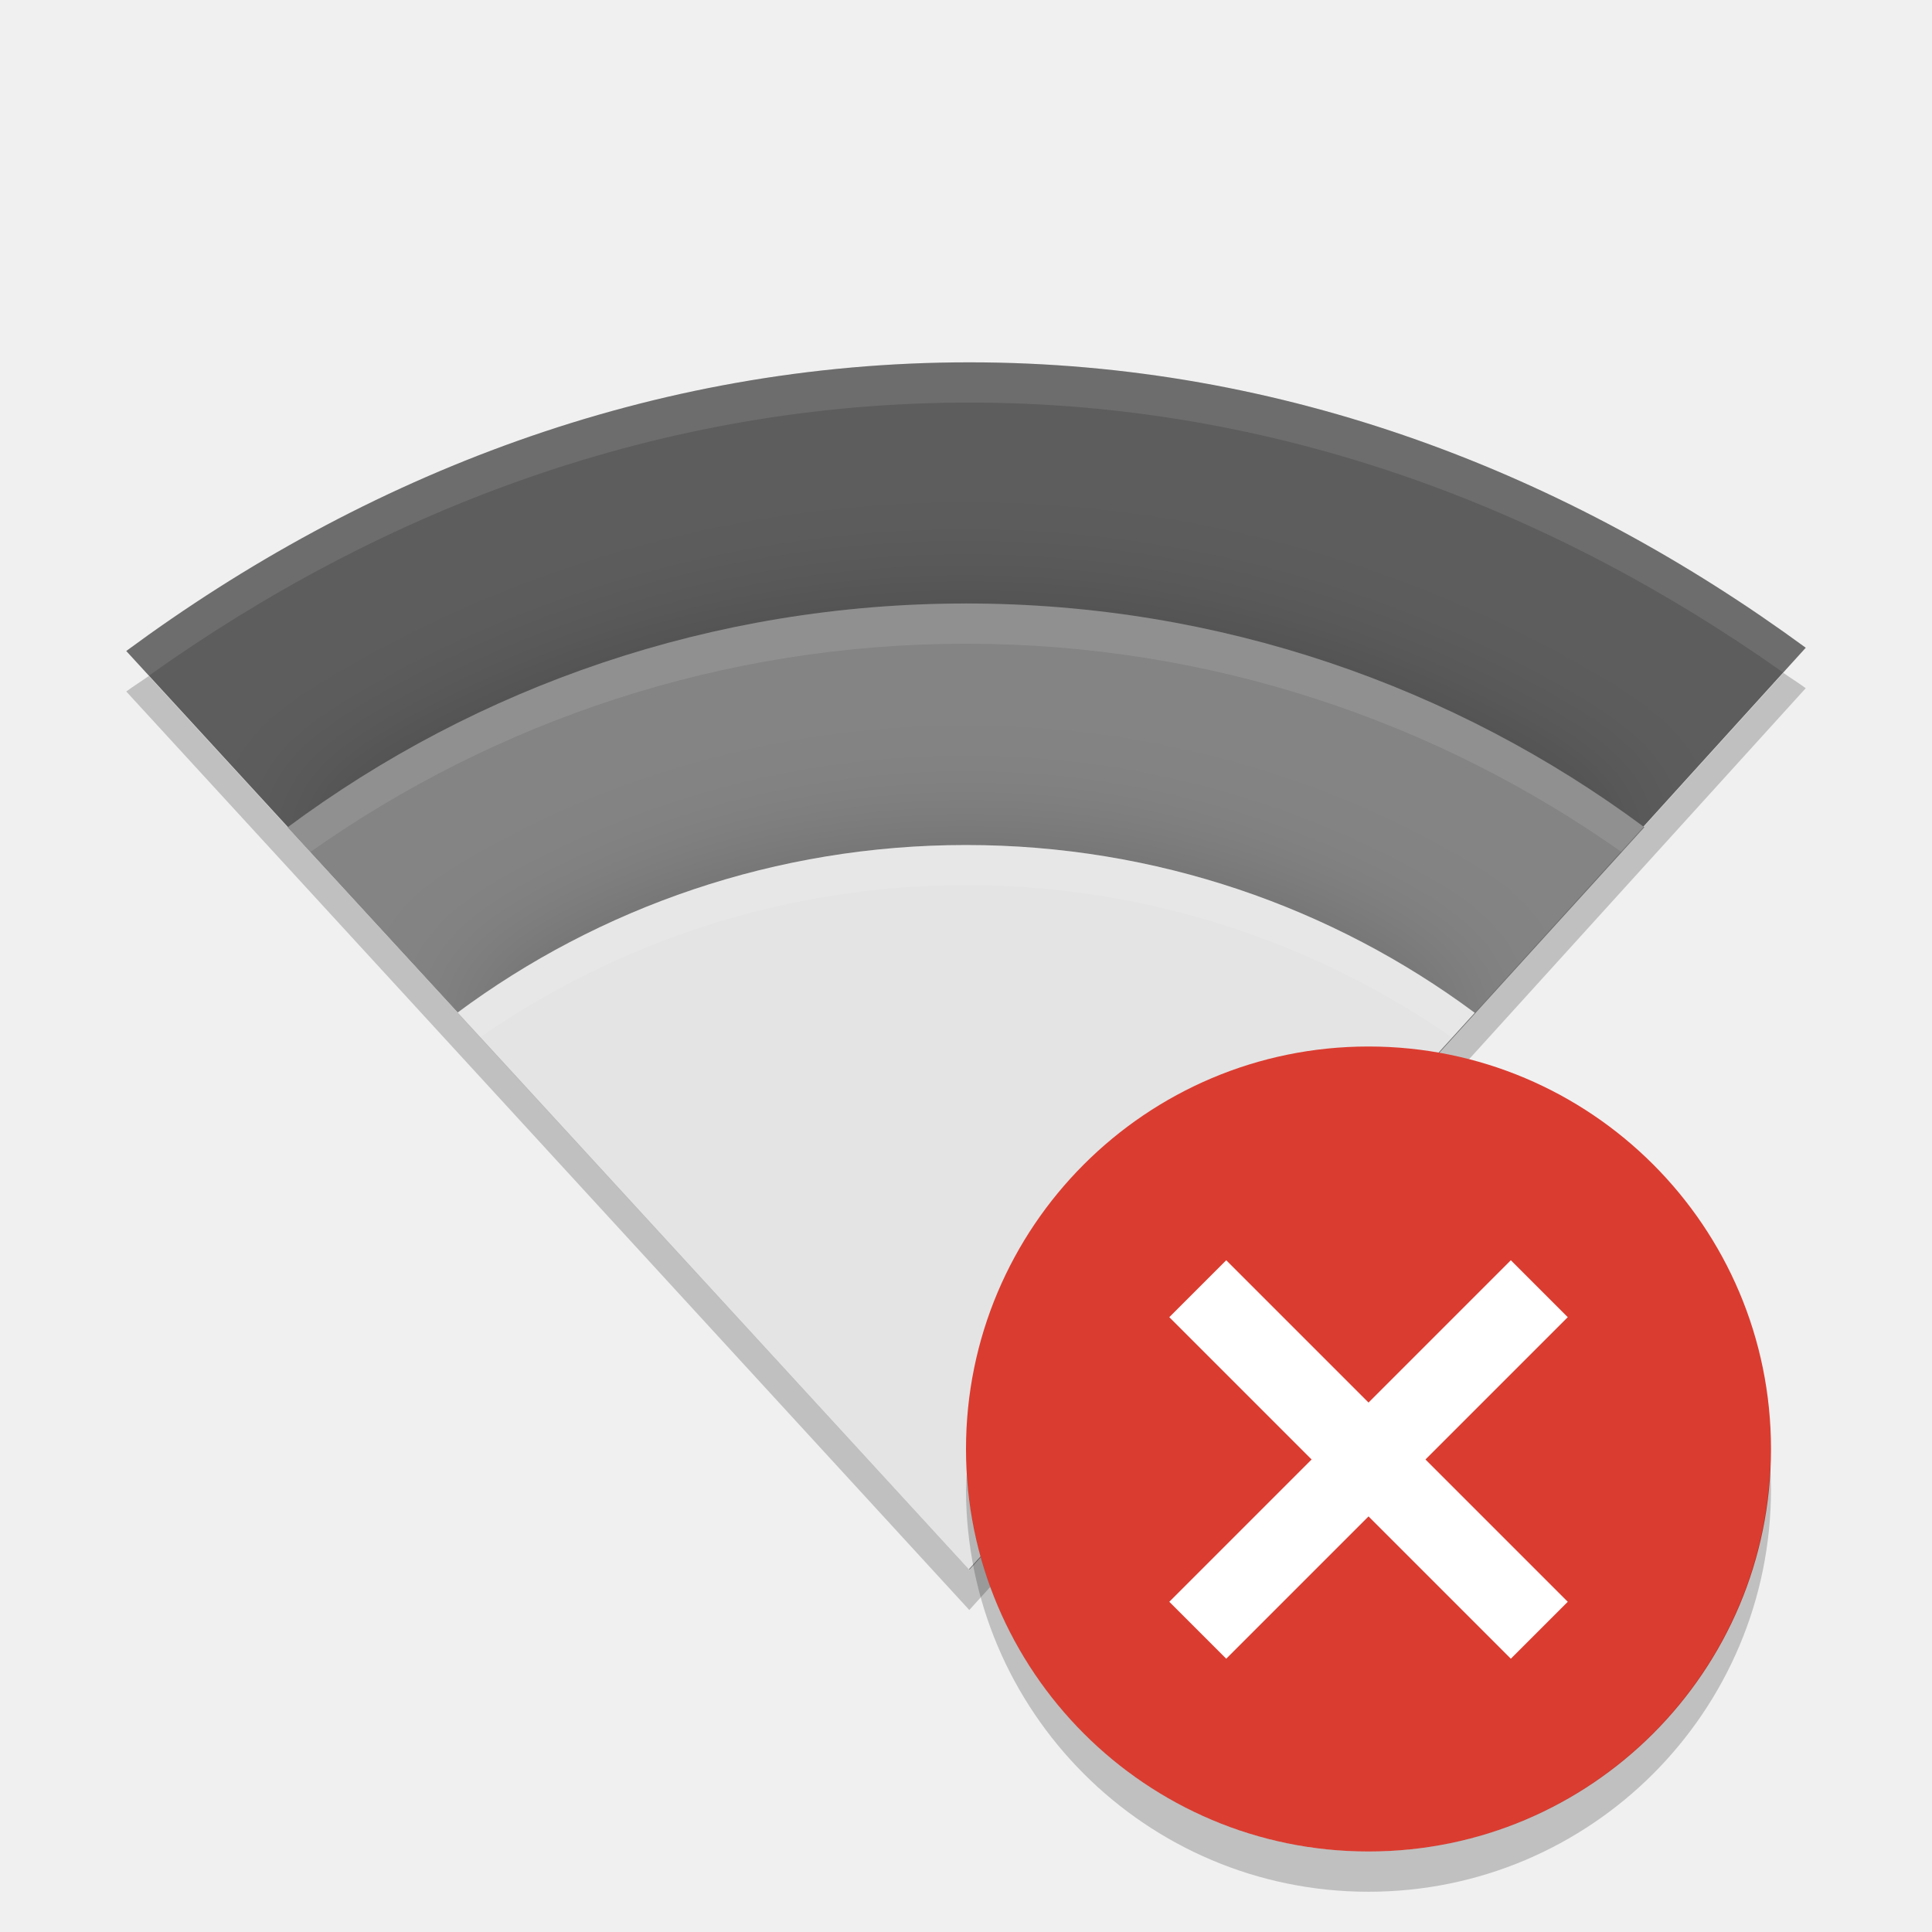
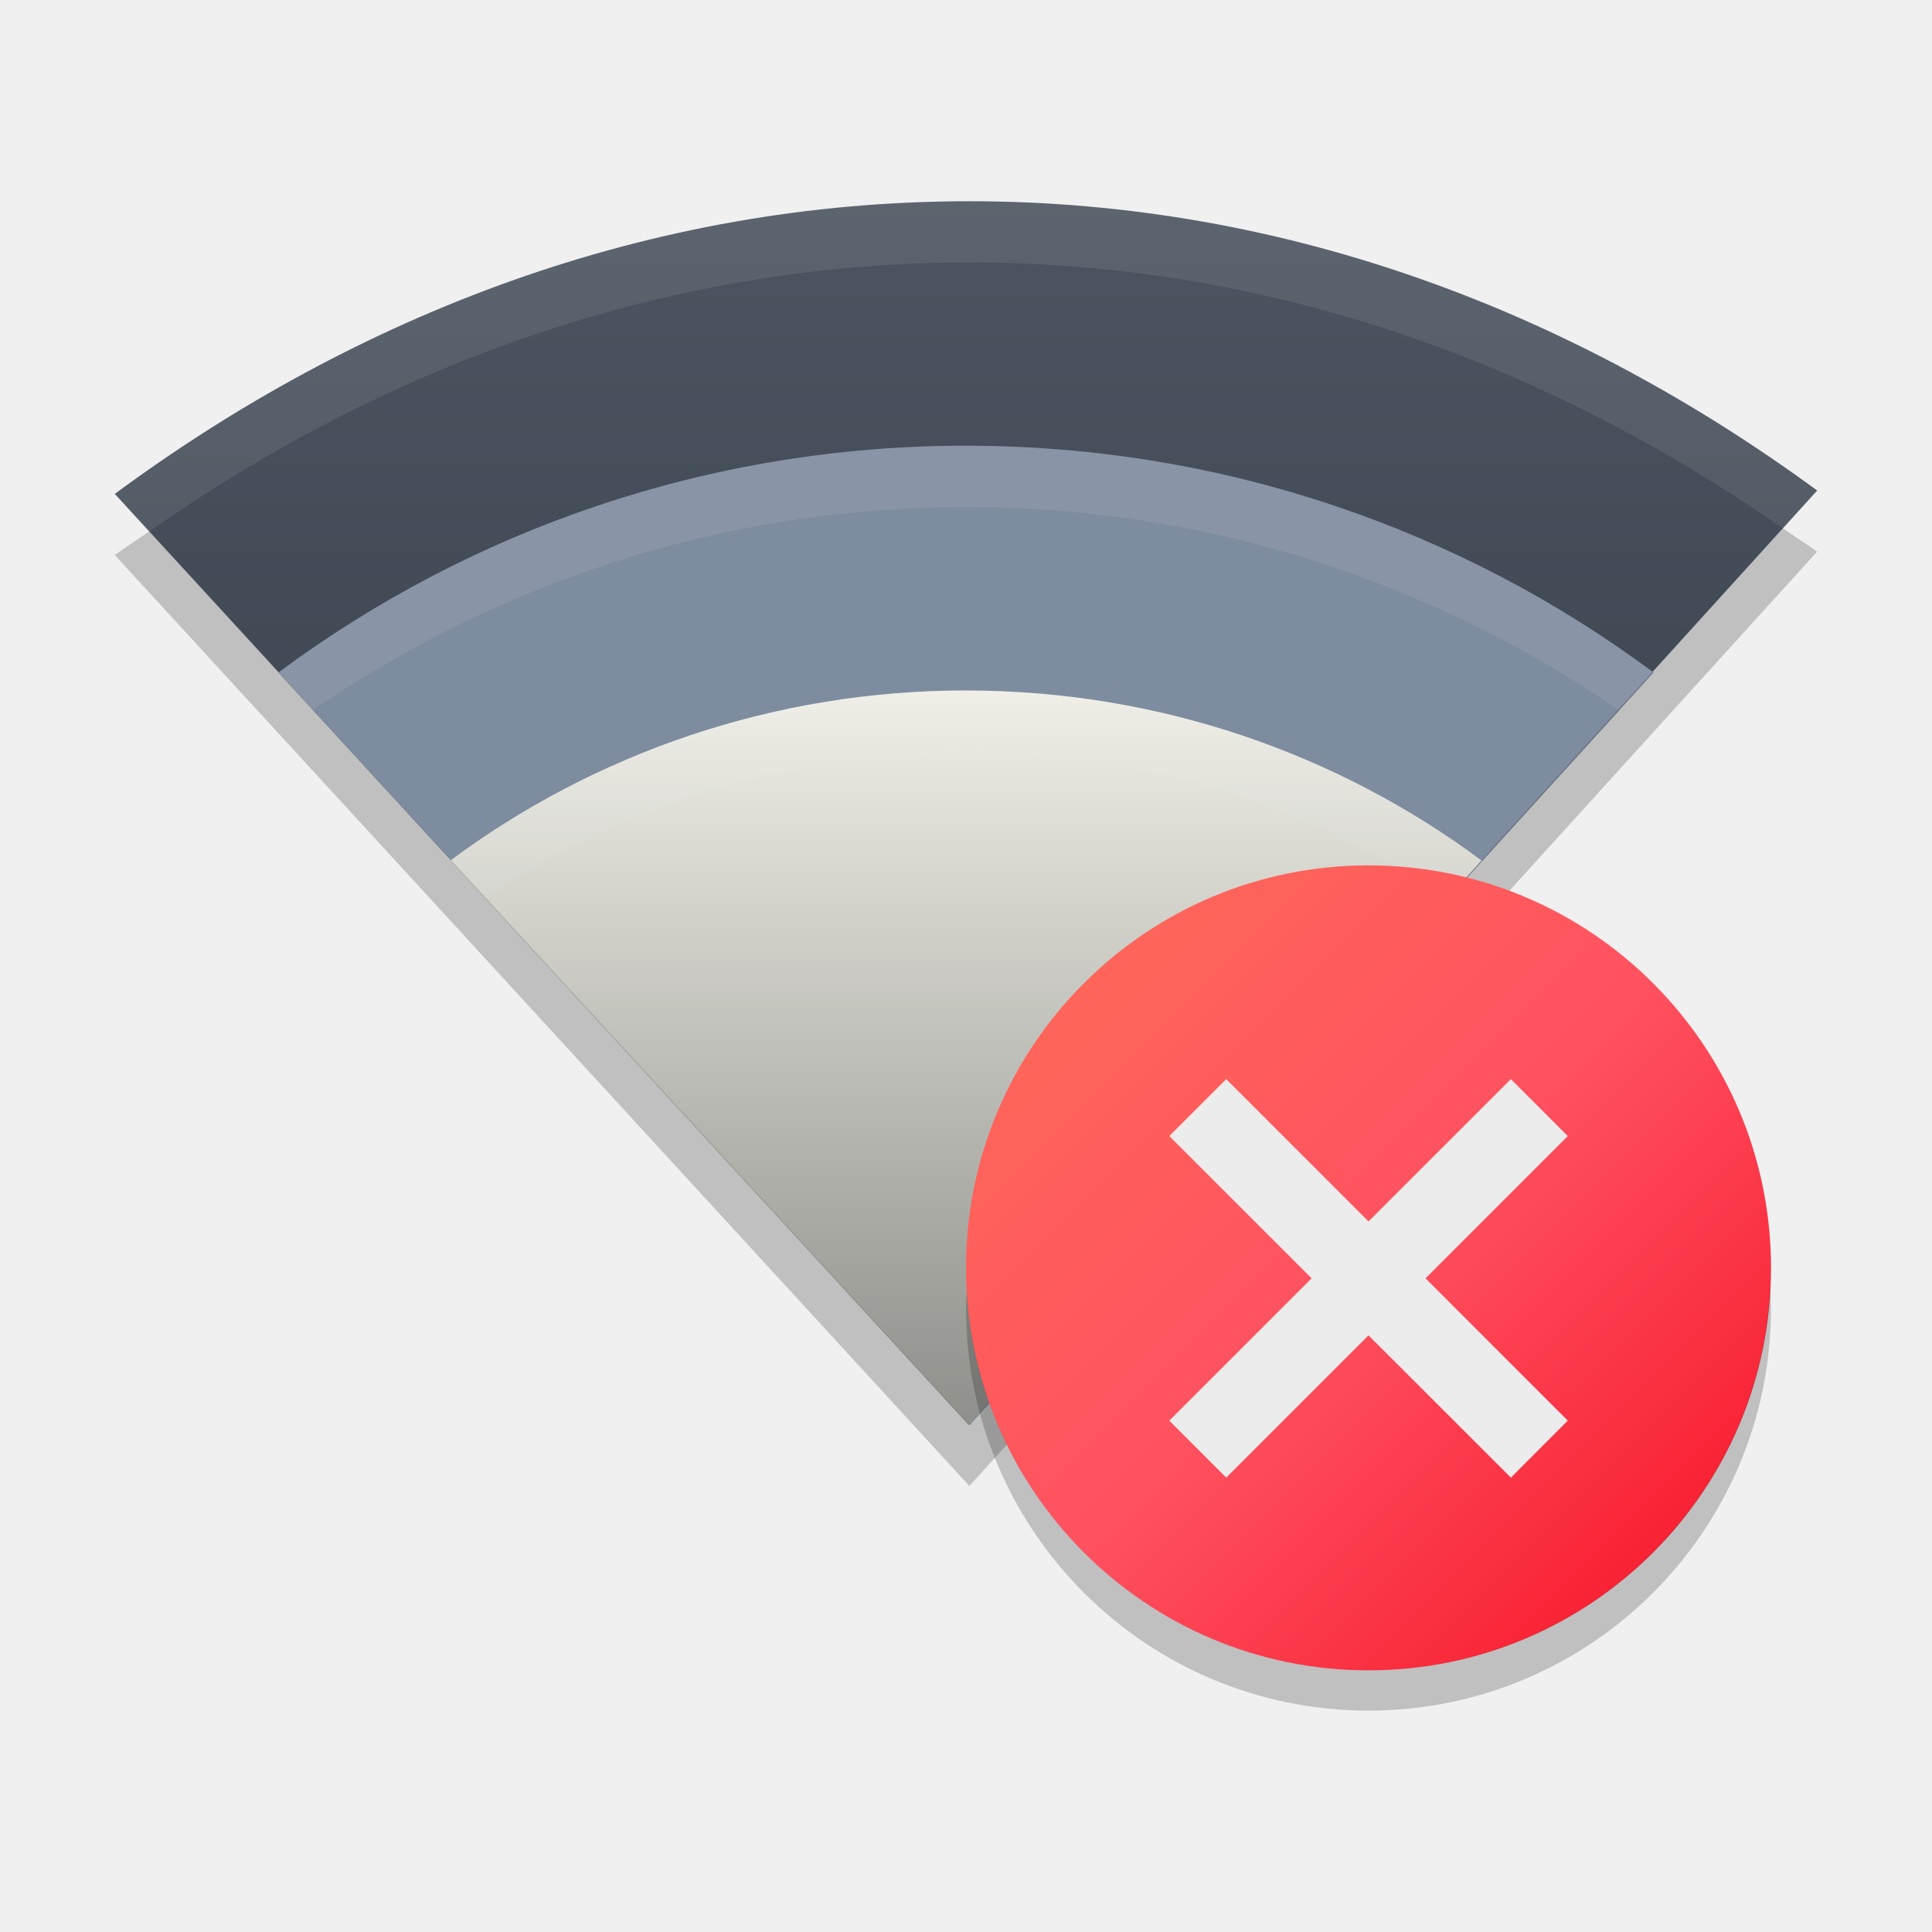
- <svg xmlns="http://www.w3.org/2000/svg" width="48" height="48" version="1">
+ <svg xmlns="http://www.w3.org/2000/svg" width="48" height="48" version="1.1">
  <defs>
+     <style id="current-color-scheme" type="text/css">
+    .ColorScheme-Text { color: #ececec; } .ColorScheme-Highlight { color: #1AD6AB; }
+   </style>
+     <linearGradient id="arrongin" x1="0" x2="0" y1="0" y2="1">
+       <stop id="stop3" offset="0%" stop-color="#dd9b44" />
+       <stop id="stop5" offset="100%" stop-color="#ad6c16" />
+     </linearGradient>
+     <linearGradient id="aurora" x1="0" x2="0" y1="0" y2="1">
+       <stop id="stop8" offset="0%" stop-color="#09D4DF" />
+       <stop id="stop10" offset="100%" stop-color="#9269F4" />
+     </linearGradient>
+     <linearGradient id="cyberblue" x1="0" x2="0" y1="0" y2="1">
+       <stop id="stop13" offset="0%" stop-color="#07B3FF" />
+       <stop id="stop15" offset="100%" stop-color="#007DE8" />
+     </linearGradient>
+     <linearGradient id="cyberneon" x1="0" x2="0" y1="0" y2="1">
+       <stop id="stop18" offset="0%" stop-color="#0abdc6" />
+       <stop id="stop20" offset="100%" stop-color="#ea00d9" />
+     </linearGradient>
+     <linearGradient id="cyberorange" x1="0%" x2="0%" y1="0%" y2="100%">
+       <stop id="stop906" offset="0%" style="stop-color:#FF9757" />
+       <stop id="stop908" offset="50%" style="stop-color:#FF6E51" />
+       <stop id="stop910" offset="100%" style="stop-color:#F5350F" />
+     </linearGradient>
+     <linearGradient id="fitdance" x1="0" x2="0" y1="0" y2="1">
+       <stop id="stop23" offset="0%" stop-color="#1AD6AB" />
+       <stop id="stop25" offset="100%" stop-color="#329DB6" />
+     </linearGradient>
+     <linearGradient id="lemon" x1="0%" x2="0%" y1="0%" y2="100%">
+       <stop id="stop916" offset=".1" stop-color="#6DDB0A" />
+       <stop id="stop918" offset=".2" stop-color="#61D915" />
+       <stop id="stop920" offset=".3" stop-color="#55D620" />
+       <stop id="stop922" offset=".4" stop-color="#49D42B" />
+       <stop id="stop924" offset=".5" stop-color="#3CD235" />
+       <stop id="stop926" offset=".6" stop-color="#30CF40" />
+       <stop id="stop928" offset=".7" stop-color="#24CD4B" />
+       <stop id="stop930" offset=".8" stop-color="#18CA56" />
+       <stop id="stop932" offset=".9" stop-color="#0CC861" />
+       <stop id="stop934" offset="1" stop-color="#00C66B" />
+     </linearGradient>
+     <linearGradient id="purplecarbon" x1="0%" x2="0%" y1="0%" y2="100%">
+       <stop id="stop937" offset="0" stop-color="#EC57FF" />
+       <stop id="stop939" offset=".5" stop-color="#C551FF" />
+       <stop id="stop941" offset="1" stop-color="#A90FF5" />
+     </linearGradient>
+     <linearGradient id="oomox" x1="0%" x2="0%" y1="0%" y2="100%">
+       <stop id="stop28" offset="0%" stop-color="#efefe7" />
+       <stop id="stop30" offset="100%" stop-color="#8f8f8b" />
+     </linearGradient>
+     <linearGradient id="rainblue" x1="0" x2="0" y1="0" y2="1">
+       <stop id="stop33" offset="0%" stop-color="#00F260" />
+       <stop id="stop35" offset="100%" stop-color="#0575E6" />
+     </linearGradient>
+     <linearGradient id="redcarbon" x1="0" x2="1" y1="0" y2="1">
+       <stop id="stop38" offset="0%" stop-color="#FF6D57" />
+       <stop id="stop40" offset="50%" stop-color="#FF5160" />
+       <stop id="stop42" offset="100%" stop-color="#F50F22" />
+     </linearGradient>
+     <linearGradient id="sunrise" x1="0" x2="0" y1="0" y2="1">
+       <stop id="stop45" offset="0%" stop-color="#FF8501" />
+       <stop id="stop47" offset="100%" stop-color="#FFCB01" />
+     </linearGradient>
+     <linearGradient id="telinkrin" x1="0" x2="0" y1="0" y2="1">
+       <stop id="stop50" offset="0%" stop-color="#b2ced6" />
+       <stop id="stop52" offset="100%" stop-color="#6da5b7" />
+     </linearGradient>
+     <linearGradient id="60spsycho" x1="0" x2="0" y1="0" y2="1">
+       <stop id="stop55" offset="0%" stop-color="#df5940" />
+       <stop id="stop57" offset="25%" stop-color="#d8d15f" />
+       <stop id="stop59" offset="50%" stop-color="#e9882a" />
+       <stop id="stop61" offset="100%" stop-color="#279362" />
+     </linearGradient>
+     <linearGradient id="90ssummer" x1="0" x2="0" y1="0" y2="1">
+       <stop id="stop64" offset="0%" stop-color="#f618c7" />
+       <stop id="stop66" offset="20%" stop-color="#94ffab" />
+       <stop id="stop68" offset="50%" stop-color="#fbfd54" />
+       <stop id="stop70" offset="100%" stop-color="#0f83ae" />
+     </linearGradient>
+     <linearGradient id="pause" x1="0" x2="0" y1="0" y2="1">
+       <stop id="stop73" offset="0%" stop-color="#f06" />
+       <stop id="stop75" offset="100%" stop-color="#dc1499" />
+     </linearGradient>
+     <linearGradient id="squircle" x1="0" x2="0" y1="0" y2="1">
+       <stop id="stop78" offset="0%" stop-color="#4c5561" />
+       <stop id="stop80" offset="100%" stop-color="#2e3842" />
+     </linearGradient>
    <clipPath id="clipPath5078" clipPathUnits="userSpaceOnUse">
      <path fill="#2095f2" d="m160 247c-7.913 0-15.037 2.812-20.945 7.172l20.94 22.82 20.78-22.9c-5.88-4.31-12.93-7.09-20.78-7.09z" />
    </clipPath>
-     <filter id="filter5060" style="color-interpolation-filters:sRGB" width="1.205" height="1.288" x="-.1" y="-.14">
-       <feGaussianBlur stdDeviation="1.443" />
+     <filter id="filter5060" width="1.205" height="1.288" x="-.1" y="-.14" style="color-interpolation-filters:sRGB">
+       <feGaussianBlur id="feGaussianBlur892" stdDeviation="1.443" />
    </filter>
    <clipPath id="clipPath5085" clipPathUnits="userSpaceOnUse">
      <path fill="#2095f2" d="m160 247c-7.913 0-15.037 2.812-20.945 7.172l20.94 22.82 20.78-22.9c-5.88-4.31-12.93-7.09-20.78-7.09z" />
    </clipPath>
-     <filter id="filter5064" style="color-interpolation-filters:sRGB" width="1.274" height="1.385" x="-.14" y="-.19">
-       <feGaussianBlur stdDeviation="1.443" />
+     <filter id="filter5064" width="1.274" height="1.385" x="-.14" y="-.19" style="color-interpolation-filters:sRGB">
+       <feGaussianBlur id="feGaussianBlur898" stdDeviation="1.443" />
    </filter>
  </defs>
-   <path fill="#5d5d5d" d="m24.082 9.002c-7.913 0-15.037 2.812-20.945 7.172l20.945 22.82 20.781-22.901c-5.885-4.312-12.929-7.091-20.781-7.091z" />
-   <path opacity=".2" d="m159.9 252.99c-6.304 0-12.154 2.067-16.853 5.559l16.941 18.441 16.765-18.441c-4.71-3.49-10.56-5.56-16.86-5.56z" clip-path="url(#clipPath5078)" filter="url(#filter5060)" transform="translate(-135.9 -238)" />
-   <path fill="#848484" d="m24 14.994c-6.304 0-12.154 2.067-16.853 5.559l16.941 18.441 16.765-18.442c-4.699-3.491-10.549-5.558-16.853-5.558z" />
-   <path opacity=".2" d="m159.9 258.99c-4.728 0-9.116 1.55-12.64 4.169l12.706 13.831 12.574-13.831c-3.524-2.619-7.912-4.169-12.64-4.169z" clip-path="url(#clipPath5085)" filter="url(#filter5064)" transform="translate(-135.9 -238)" />
-   <path fill="#e4e4e4" d="m24 20.994c-4.728 0-9.116 1.55-12.64 4.169l12.706 13.831 12.574-13.831c-3.524-2.619-7.912-4.169-12.64-4.169z" />
-   <path fill="#fff" opacity=".1" d="m24.082 9.002c-7.913 0-15.037 2.812-20.945 7.172l0.562 0.613c5.798-4.131 12.714-6.785 20.383-6.785 7.609 0 14.449 2.622 20.221 6.707l0.56-0.617c-5.887-4.311-12.93-7.09-20.783-7.09z" />
-   <path fill="#fff" opacity=".1" d="m24.001 14.993c-6.304 0-12.155 2.069-16.854 5.561l0.564 0.613c4.601-3.248 10.231-5.174 16.289-5.174 6.061 0 11.689 1.927 16.291 5.178l0.561-0.618c-4.698-3.492-10.547-5.561-16.851-5.561z" />
-   <path fill="#fff" opacity=".1" d="m24.001 20.993c-4.728 0-9.117 1.551-12.641 4.17l0.564 0.613c3.425-2.377 7.593-3.783 12.076-3.783 4.485 0 8.652 1.409 12.078 3.787l0.561-0.617c-3.523-2.619-7.91-4.17-12.638-4.17z" />
-   <path opacity=".2" d="m44.307 16.717-20.225 22.287-20.385-22.209c-0.184 0.131-0.378 0.25-0.56 0.385l20.945 22.82 20.781-22.902c-0.181-0.133-0.373-0.251-0.557-0.381z" />
-   <circle fill="#db3c30" cx="34" cy="36" r="10" />
-   <path opacity=".2" d="m43.979 36.414a10 10 0 0 1 -9.979 9.586 10 10 0 0 1 -9.979 -9.414 10 10 0 0 0 -0.021 0.414 10 10 0 0 0 10 10 10 10 0 0 0 10 -10 10 10 0 0 0 -0.021 -0.586z" />
-   <g fill="#fff" transform="matrix(.70711 -.70711 .70711 .70711 -15.497 34.846)">
-     <rect width="12" height="2" x="28" y="35" />
-     <rect width="12" height="2" x="-42" y="33" transform="rotate(-90)" />
-   </g>
+   <path fill="url(#squircle)" d="m 24.082,5 c -8.021,0 -15.241,2.851 -21.23,7.271 l 21.23,23.129 21.065,-23.213 c -5.964,-4.371 -13.105,-7.187 -21.065,-7.187 z" />
+   <path fill="#7e8ca0" d="m 24,11.073 c -6.39,0 -12.32,2.095 -17.083,5.635 l 17.173,18.693 16.993,-18.693 c -4.762,-3.539 -10.693,-5.634 -17.083,-5.634 z" />
+   <path fill="url(#oomox)" d="m 24,17.154 c -4.792,0 -9.24,1.572 -12.812,4.226 l 12.879,14.02 12.745,-14.019 c -3.572,-2.654 -8.02,-4.226 -12.812,-4.226 z" />
+   <path fill="#efefef" opacity="0.1" d="m 24.082,5 c -8.021,0 -15.241,2.851 -21.23,7.271 l 0.855,0.932 c 5.818,-4.072 12.724,-6.682 20.374,-6.682 7.59,0 14.423,2.578 20.214,6.605 l 0.853,-0.938 c -5.966,-4.371 -13.108,-7.189 -21.067,-7.189 z" />
+   <path fill="#efefef" opacity="0.1" d="m 24.001,11.075 c -6.39,0 -12.322,2.096 -17.085,5.635 l 0.858,0.932 c 4.611,-3.172 10.21,-5.047 16.227,-5.047 6.02,0 11.618,1.878 16.23,5.053 l 0.853,-0.938 c -4.762,-3.539 -10.693,-5.634 -17.081,-5.634 z" />
+   <path fill="#efefef" opacity="0.1" d="m 24.001,17.154 c -4.792,0 -9.241,1.573 -12.813,4.227 l 0.858,0.932 c 3.417,-2.29 7.535,-3.64 11.955,-3.64 4.423,0 8.54,1.353 11.958,3.646 l 0.852,-0.938 c -3.572,-2.654 -8.018,-4.227 -12.81,-4.227 z" />
+   <path opacity="0.2" d="m 44.294,13.126 -20.211,22.274 -20.375,-22.198 c -0.283,0.199 -0.577,0.383 -0.856,0.588 l 21.232,23.129 21.061,-23.213 c -0.277,-0.202 -0.57,-0.385 -0.851,-0.581 z" />
+   <circle fill="url(#redcarbon)" cx="34" cy="31.5" r="10" />
+   <path opacity="0.2" d="m 43.979,31.914 a 10,10 0 0 1 -9.979,9.586 10,10 0 0 1 -9.979,-9.414 10,10 0 0 0 -0.021,0.414 10,10 0 0 0 10,10 10,10 0 0 0 10,-10 10,10 0 0 0 -0.021,-0.586 z" />
+   <path fill="currentColor" class="ColorScheme-Text" d="m 30.465,26.811 -1.414,1.414 3.535,3.535 -3.535,3.535 1.414,1.416 3.535,-3.535 3.537,3.535 1.414,-1.416 -3.535,-3.535 3.535,-3.535 -1.414,-1.414 -3.537,3.535 z" />
</svg>
